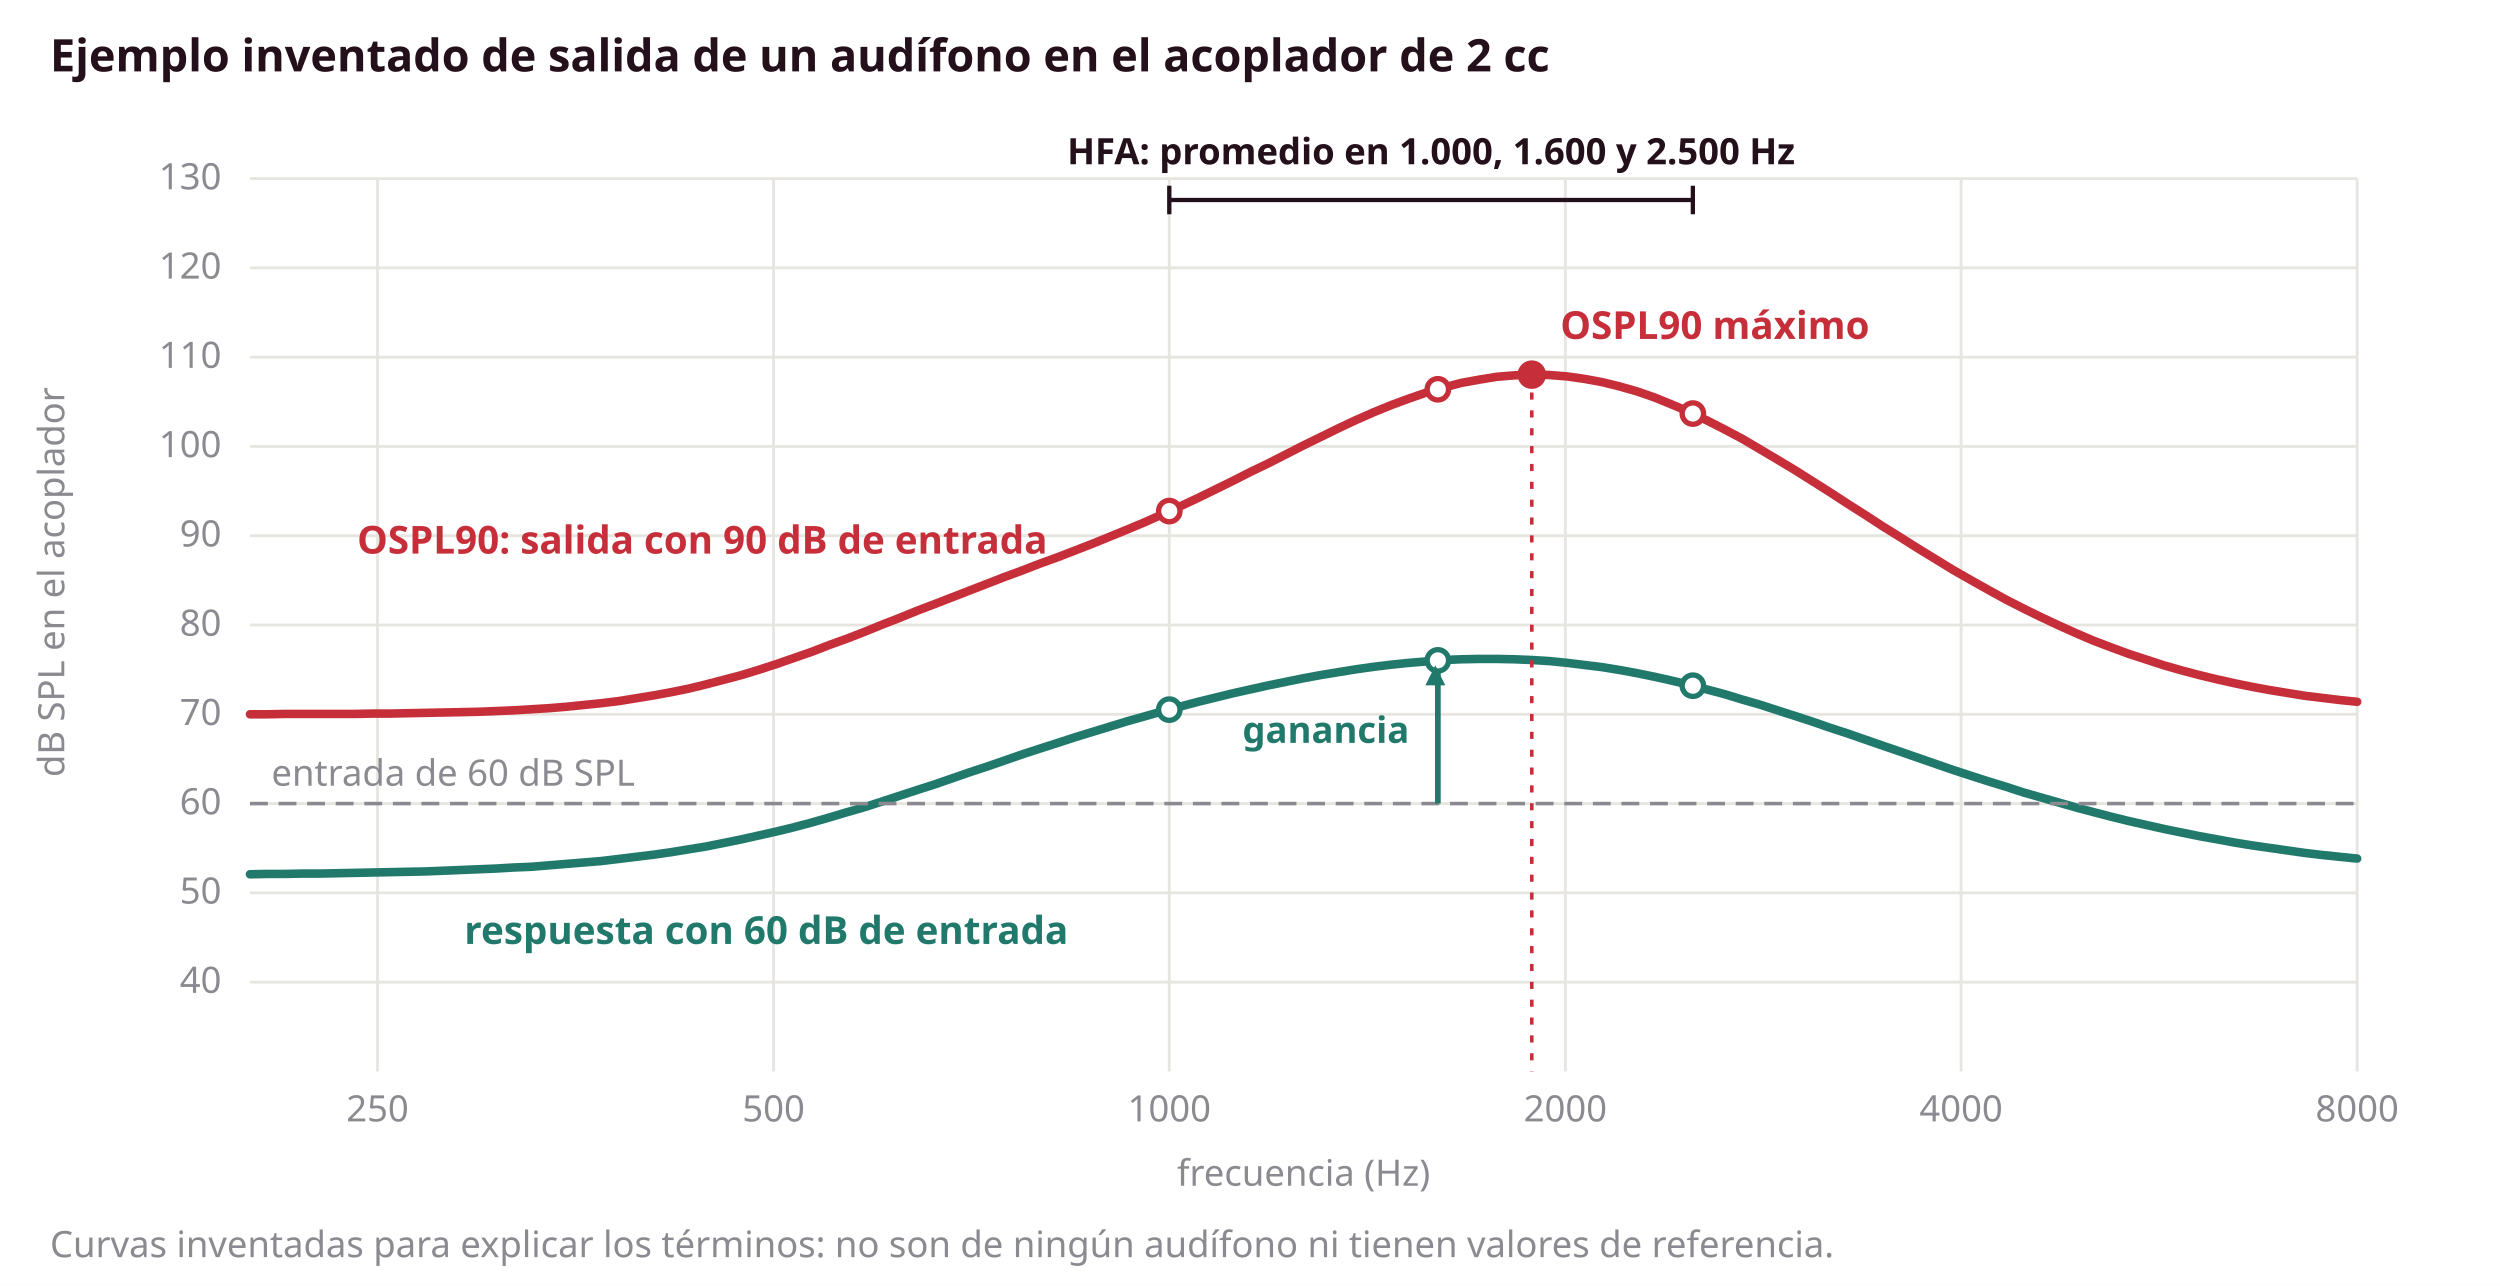
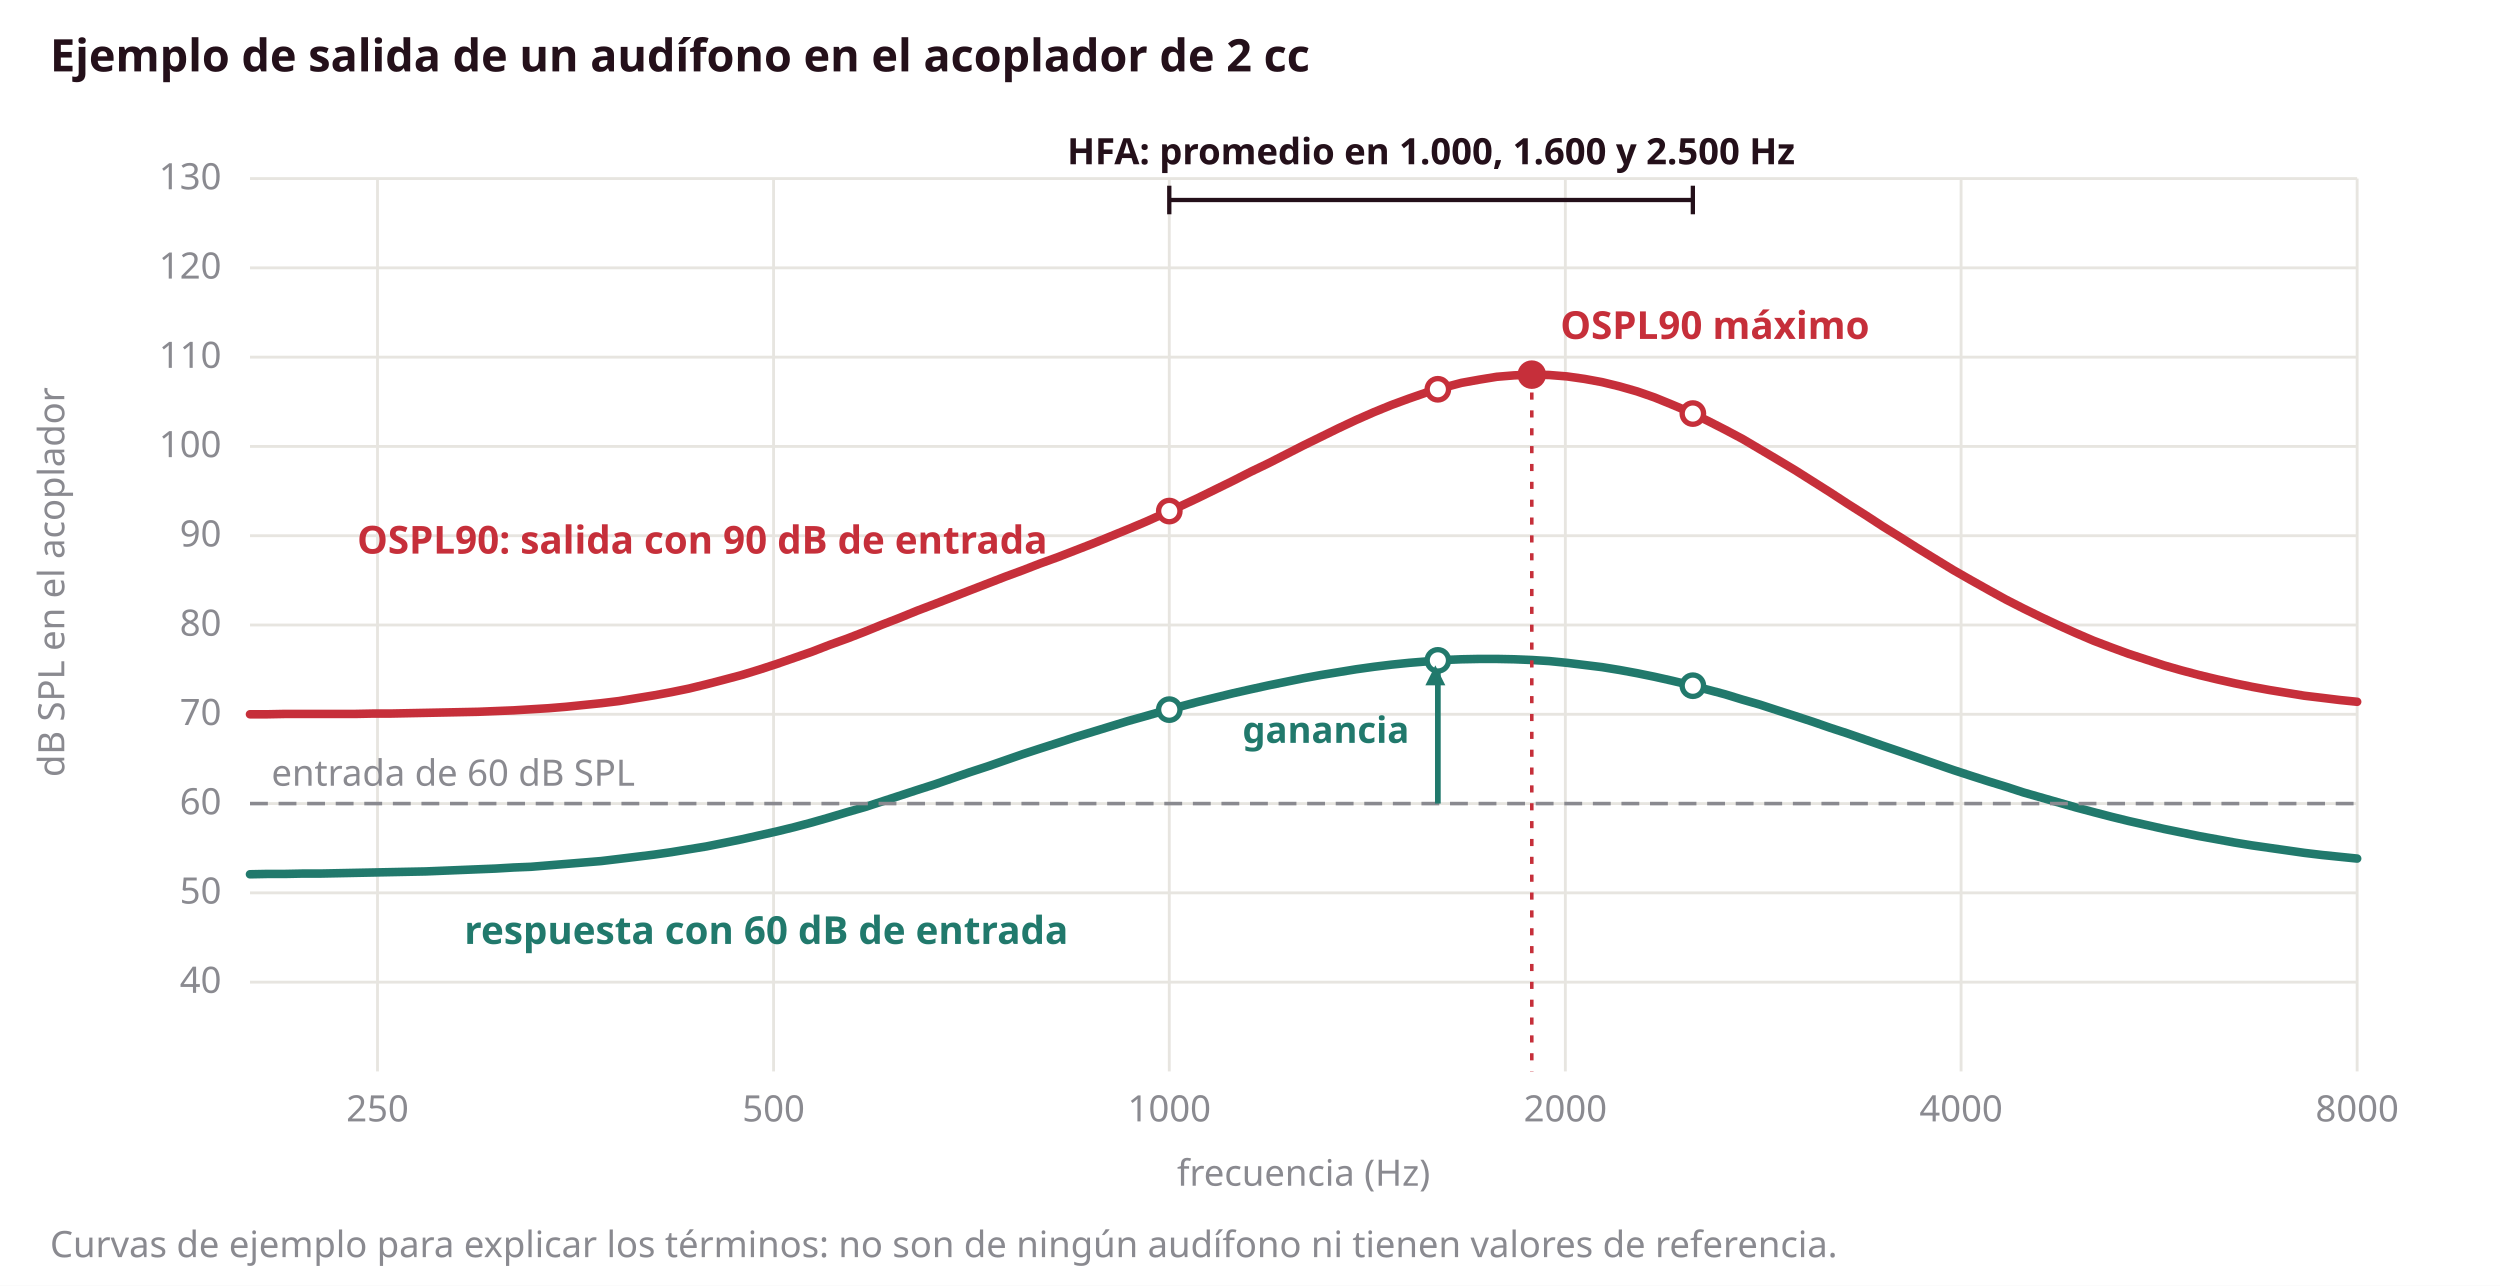
<svg xmlns="http://www.w3.org/2000/svg" viewBox="0 0 700 360" width="700" height="360">
  <defs>
    <marker id="gp" markerWidth="6" markerHeight="6" refX="4" refY="3.5" markerUnits="userSpaceOnUse" orient="auto">
      <path d="M0,0 L7,3.5 L0,7 z" transform="scale(.8)" fill="#21796c" />
    </marker>
  </defs>
  <rect width="700" height="360" fill="#fff" />
-   <text x="14.0" y="20.0" font-family="'Plus Jakarta Sans', sans-serif" font-size="12.6" fill="#24101a" text-anchor="start" font-weight="700">Ejemplo inventado de salida de un audífono en el acoplador de 2 cc</text>
+   <text x="14.0" y="20.0" font-family="'Plus Jakarta Sans', sans-serif" font-size="12.6" fill="#24101a" text-anchor="start" font-weight="700">Ejemplo de salida de un audífono en el acoplador de 2 cc</text>
  <line x1="70.0" y1="275.0" x2="660.0" y2="275.0" stroke="#e7e5e0" stroke-width="0.8" />
  <text x="62.0" y="278.0" font-family="'Plus Jakarta Sans', sans-serif" font-size="10.2" fill="#8a8a90" text-anchor="end" font-weight="400">40</text>
  <line x1="70.0" y1="250.0" x2="660.0" y2="250.0" stroke="#e7e5e0" stroke-width="0.8" />
  <text x="62.0" y="253.0" font-family="'Plus Jakarta Sans', sans-serif" font-size="10.2" fill="#8a8a90" text-anchor="end" font-weight="400">50</text>
  <line x1="70.0" y1="225.0" x2="660.0" y2="225.0" stroke="#e7e5e0" stroke-width="0.8" />
  <text x="62.0" y="228.0" font-family="'Plus Jakarta Sans', sans-serif" font-size="10.2" fill="#8a8a90" text-anchor="end" font-weight="400">60</text>
  <line x1="70.0" y1="200.0" x2="660.0" y2="200.0" stroke="#e7e5e0" stroke-width="0.8" />
  <text x="62.0" y="203.0" font-family="'Plus Jakarta Sans', sans-serif" font-size="10.2" fill="#8a8a90" text-anchor="end" font-weight="400">70</text>
  <line x1="70.0" y1="175.0" x2="660.0" y2="175.0" stroke="#e7e5e0" stroke-width="0.8" />
  <text x="62.0" y="178.0" font-family="'Plus Jakarta Sans', sans-serif" font-size="10.2" fill="#8a8a90" text-anchor="end" font-weight="400">80</text>
  <line x1="70.0" y1="150.0" x2="660.0" y2="150.0" stroke="#e7e5e0" stroke-width="0.8" />
  <text x="62.0" y="153.0" font-family="'Plus Jakarta Sans', sans-serif" font-size="10.2" fill="#8a8a90" text-anchor="end" font-weight="400">90</text>
  <line x1="70.0" y1="125.0" x2="660.0" y2="125.0" stroke="#e7e5e0" stroke-width="0.8" />
  <text x="62.0" y="128.0" font-family="'Plus Jakarta Sans', sans-serif" font-size="10.2" fill="#8a8a90" text-anchor="end" font-weight="400">100</text>
  <line x1="70.0" y1="100.0" x2="660.0" y2="100.0" stroke="#e7e5e0" stroke-width="0.8" />
  <text x="62.0" y="103.0" font-family="'Plus Jakarta Sans', sans-serif" font-size="10.2" fill="#8a8a90" text-anchor="end" font-weight="400">110</text>
  <line x1="70.0" y1="75.0" x2="660.0" y2="75.0" stroke="#e7e5e0" stroke-width="0.8" />
  <text x="62.0" y="78.0" font-family="'Plus Jakarta Sans', sans-serif" font-size="10.2" fill="#8a8a90" text-anchor="end" font-weight="400">120</text>
  <line x1="70.0" y1="50.0" x2="660.0" y2="50.0" stroke="#e7e5e0" stroke-width="0.8" />
  <text x="62.0" y="53.0" font-family="'Plus Jakarta Sans', sans-serif" font-size="10.2" fill="#8a8a90" text-anchor="end" font-weight="400">130</text>
  <line x1="105.7" y1="50.0" x2="105.7" y2="300.0" stroke="#e7e5e0" stroke-width="0.8" />
  <text x="105.7" y="314.0" font-family="'Plus Jakarta Sans', sans-serif" font-size="10.2" fill="#8a8a90" text-anchor="middle" font-weight="400">250</text>
  <line x1="216.6" y1="50.0" x2="216.6" y2="300.0" stroke="#e7e5e0" stroke-width="0.8" />
  <text x="216.6" y="314.0" font-family="'Plus Jakarta Sans', sans-serif" font-size="10.2" fill="#8a8a90" text-anchor="middle" font-weight="400">500</text>
  <line x1="327.4" y1="50.0" x2="327.4" y2="300.0" stroke="#e7e5e0" stroke-width="0.8" />
  <text x="327.4" y="314.0" font-family="'Plus Jakarta Sans', sans-serif" font-size="10.2" fill="#8a8a90" text-anchor="middle" font-weight="400">1000</text>
  <line x1="438.3" y1="50.0" x2="438.3" y2="300.0" stroke="#e7e5e0" stroke-width="0.8" />
  <text x="438.3" y="314.0" font-family="'Plus Jakarta Sans', sans-serif" font-size="10.2" fill="#8a8a90" text-anchor="middle" font-weight="400">2000</text>
  <line x1="549.1" y1="50.0" x2="549.1" y2="300.0" stroke="#e7e5e0" stroke-width="0.8" />
  <text x="549.1" y="314.0" font-family="'Plus Jakarta Sans', sans-serif" font-size="10.2" fill="#8a8a90" text-anchor="middle" font-weight="400">4000</text>
  <line x1="660.0" y1="50.0" x2="660.0" y2="300.0" stroke="#e7e5e0" stroke-width="0.8" />
  <text x="660.0" y="314.0" font-family="'Plus Jakarta Sans', sans-serif" font-size="10.2" fill="#8a8a90" text-anchor="middle" font-weight="400">8000</text>
  <text transform="rotate(-90 18 175.0)" x="30.0" y="175.0" font-family="'Plus Jakarta Sans', sans-serif" font-size="10.2" fill="#8a8a90" text-anchor="middle" font-weight="400">dB SPL en el acoplador</text>
  <text x="365.0" y="332.0" font-family="'Plus Jakarta Sans', sans-serif" font-size="10.2" fill="#8a8a90" text-anchor="middle" font-weight="400">frecuencia (Hz)</text>
  <polyline points="70.0,200.0 74.9,200.0 79.8,199.9 84.7,199.9 89.7,199.9 94.6,199.9 99.5,199.9 104.4,199.8 109.3,199.8 114.2,199.7 119.2,199.6 124.1,199.5 129.0,199.4 133.9,199.3 138.8,199.1 143.8,198.9 148.7,198.6 153.6,198.3 158.5,197.9 163.4,197.4 168.3,196.9 173.3,196.3 178.2,195.5 183.1,194.7 188.0,193.8 192.9,192.8 197.8,191.6 202.8,190.3 207.7,189.0 212.6,187.5 217.5,185.9 222.4,184.2 227.3,182.5 232.2,180.6 237.2,178.8 242.1,176.9 247.0,174.9 251.9,173.0 256.8,171.0 261.8,169.1 266.7,167.2 271.6,165.3 276.5,163.4 281.4,161.5 286.3,159.7 291.2,157.8 296.2,156.0 301.1,154.1 306.0,152.2 310.9,150.2 315.8,148.2 320.8,146.1 325.7,143.9 330.6,141.7 335.5,139.4 340.4,137.0 345.3,134.6 350.2,132.1 355.2,129.7 360.1,127.2 365.0,124.7 369.9,122.3 374.8,119.9 379.7,117.6 384.7,115.4 389.6,113.4 394.5,111.6 399.4,109.9 404.3,108.5 409.2,107.2 414.2,106.3 419.1,105.5 424.0,105.1 428.9,104.9 433.8,105.0 438.8,105.4 443.7,106.1 448.6,107.0 453.5,108.2 458.4,109.6 463.3,111.3 468.2,113.3 473.2,115.4 478.1,117.8 483.0,120.3 487.9,122.9 492.8,125.8 497.7,128.7 502.7,131.7 507.6,134.8 512.5,137.9 517.4,141.1 522.3,144.2 527.2,147.4 532.2,150.5 537.1,153.6 542.0,156.6 546.9,159.6 551.8,162.4 556.8,165.2 561.7,167.9 566.6,170.4 571.5,172.8 576.4,175.1 581.3,177.3 586.2,179.4 591.2,181.3 596.1,183.1 601.0,184.7 605.9,186.3 610.8,187.7 615.7,189.0 620.7,190.2 625.6,191.3 630.5,192.3 635.4,193.2 640.3,194.0 645.2,194.8 650.2,195.4 655.1,196.0 660.0,196.5" fill="none" stroke="#c62f3a" stroke-width="2.4" stroke-linejoin="round" stroke-linecap="round" />
  <polyline points="70.0,244.8 74.9,244.7 79.8,244.7 84.7,244.6 89.7,244.6 94.6,244.5 99.5,244.4 104.4,244.3 109.3,244.2 114.2,244.1 119.2,244.0 124.1,243.8 129.0,243.6 133.9,243.4 138.8,243.2 143.8,242.9 148.7,242.7 153.6,242.3 158.5,241.9 163.4,241.5 168.3,241.1 173.3,240.5 178.2,239.9 183.1,239.3 188.0,238.6 192.9,237.8 197.8,237.0 202.8,236.0 207.7,235.0 212.6,233.9 217.5,232.8 222.4,231.6 227.3,230.3 232.2,228.9 237.2,227.4 242.1,226.0 247.0,224.4 251.9,222.8 256.8,221.2 261.8,219.6 266.7,217.9 271.6,216.2 276.5,214.6 281.4,212.9 286.3,211.2 291.2,209.6 296.2,208.0 301.1,206.4 306.0,204.9 310.9,203.4 315.8,201.9 320.8,200.5 325.7,199.1 330.6,197.8 335.5,196.5 340.4,195.3 345.3,194.1 350.2,193.0 355.2,191.9 360.1,190.9 365.0,189.9 369.9,189.0 374.8,188.2 379.7,187.4 384.7,186.7 389.6,186.1 394.5,185.6 399.4,185.2 404.3,184.8 409.2,184.6 414.2,184.5 419.1,184.5 424.0,184.6 428.9,184.8 433.8,185.1 438.8,185.6 443.7,186.2 448.6,186.8 453.5,187.6 458.4,188.5 463.3,189.5 468.2,190.6 473.2,191.8 478.1,193.1 483.0,194.4 487.9,195.9 492.8,197.3 497.7,198.9 502.7,200.5 507.6,202.1 512.5,203.8 517.4,205.4 522.3,207.1 527.2,208.8 532.2,210.5 537.1,212.2 542.0,213.9 546.9,215.6 551.8,217.2 556.8,218.8 561.7,220.3 566.6,221.9 571.5,223.3 576.4,224.7 581.3,226.1 586.2,227.4 591.2,228.7 596.1,229.9 601.0,231.0 605.9,232.1 610.8,233.1 615.7,234.1 620.7,235.0 625.6,235.9 630.5,236.7 635.4,237.4 640.3,238.1 645.2,238.8 650.2,239.4 655.1,239.9 660.0,240.4" fill="none" stroke="#21796c" stroke-width="2.4" stroke-linejoin="round" stroke-linecap="round" />
  <line x1="70.0" y1="225.0" x2="660.0" y2="225.0" stroke="#8a8a90" stroke-width="1" stroke-dasharray="5 3" />
  <text x="76.0" y="220.0" font-family="'Plus Jakarta Sans', sans-serif" font-size="10.2" fill="#8a8a90" text-anchor="start" font-weight="400">entrada de 60 dB SPL</text>
  <line x1="428.9" y1="104.9" x2="428.9" y2="300.0" stroke="#c62f3a" stroke-width="1" stroke-dasharray="2 3" />
  <circle cx="428.9" cy="104.9" r="4" fill="#c62f3a" />
  <text x="436.9" y="94.9" font-family="'Plus Jakarta Sans', sans-serif" font-size="10.8" fill="#c62f3a" text-anchor="start" font-weight="700">OSPL90 máximo</text>
  <circle cx="327.4" cy="143.1" r="3" fill="#fff" stroke="#c62f3a" stroke-width="1.5" />
  <circle cx="327.4" cy="198.7" r="3" fill="#fff" stroke="#21796c" stroke-width="1.5" />
  <circle cx="402.6" cy="109.0" r="3" fill="#fff" stroke="#c62f3a" stroke-width="1.5" />
  <circle cx="402.6" cy="184.9" r="3" fill="#fff" stroke="#21796c" stroke-width="1.5" />
  <circle cx="474.0" cy="115.8" r="3" fill="#fff" stroke="#c62f3a" stroke-width="1.5" />
  <circle cx="474.0" cy="192.0" r="3" fill="#fff" stroke="#21796c" stroke-width="1.5" />
  <line x1="327.4" y1="56.0" x2="474.0" y2="56.0" stroke="#24101a" stroke-width="1.2" />
  <line x1="327.4" y1="52.0" x2="327.4" y2="60.0" stroke="#24101a" stroke-width="1.2" />
  <line x1="474.0" y1="52.0" x2="474.0" y2="60.0" stroke="#24101a" stroke-width="1.2" />
  <text x="400.7" y="46.0" font-family="'Plus Jakarta Sans', sans-serif" font-size="10.2" fill="#24101a" text-anchor="middle" font-weight="600">HFA: promedio en 1.000, 1.600 y 2.500 Hz</text>
  <line x1="402.6" y1="225.0" x2="402.6" y2="187.9" stroke="#21796c" stroke-width="1.6" marker-end="url(#gp)" />
  <text x="394.6" y="208.0" font-family="'Plus Jakarta Sans', sans-serif" font-size="10.2" fill="#21796c" text-anchor="end" font-weight="700">ganancia</text>
  <text x="130.0" y="264.3" font-family="'Plus Jakarta Sans', sans-serif" font-size="10.8" fill="#21796c" text-anchor="start" font-weight="700">respuesta con 60 dB de entrada</text>
  <text x="100.0" y="155.0" font-family="'Plus Jakarta Sans', sans-serif" font-size="10.8" fill="#c62f3a" text-anchor="start" font-weight="700">OSPL90: salida con 90 dB de entrada</text>
-   <text x="14.0" y="352.0" font-family="'Plus Jakarta Sans', sans-serif" font-size="10.2" fill="#8a8a90" text-anchor="start" font-weight="400">Curvas inventadas para explicar los términos: no son de ningún audífono ni tienen valores de referencia.</text>
+   <text x="14.0" y="352.0" font-family="'Plus Jakarta Sans', sans-serif" font-size="10.2" fill="#8a8a90" text-anchor="start" font-weight="400">Curvas de ejemplo para explicar los términos: no son de ningún audífono ni tienen valores de referencia.</text>
</svg>
